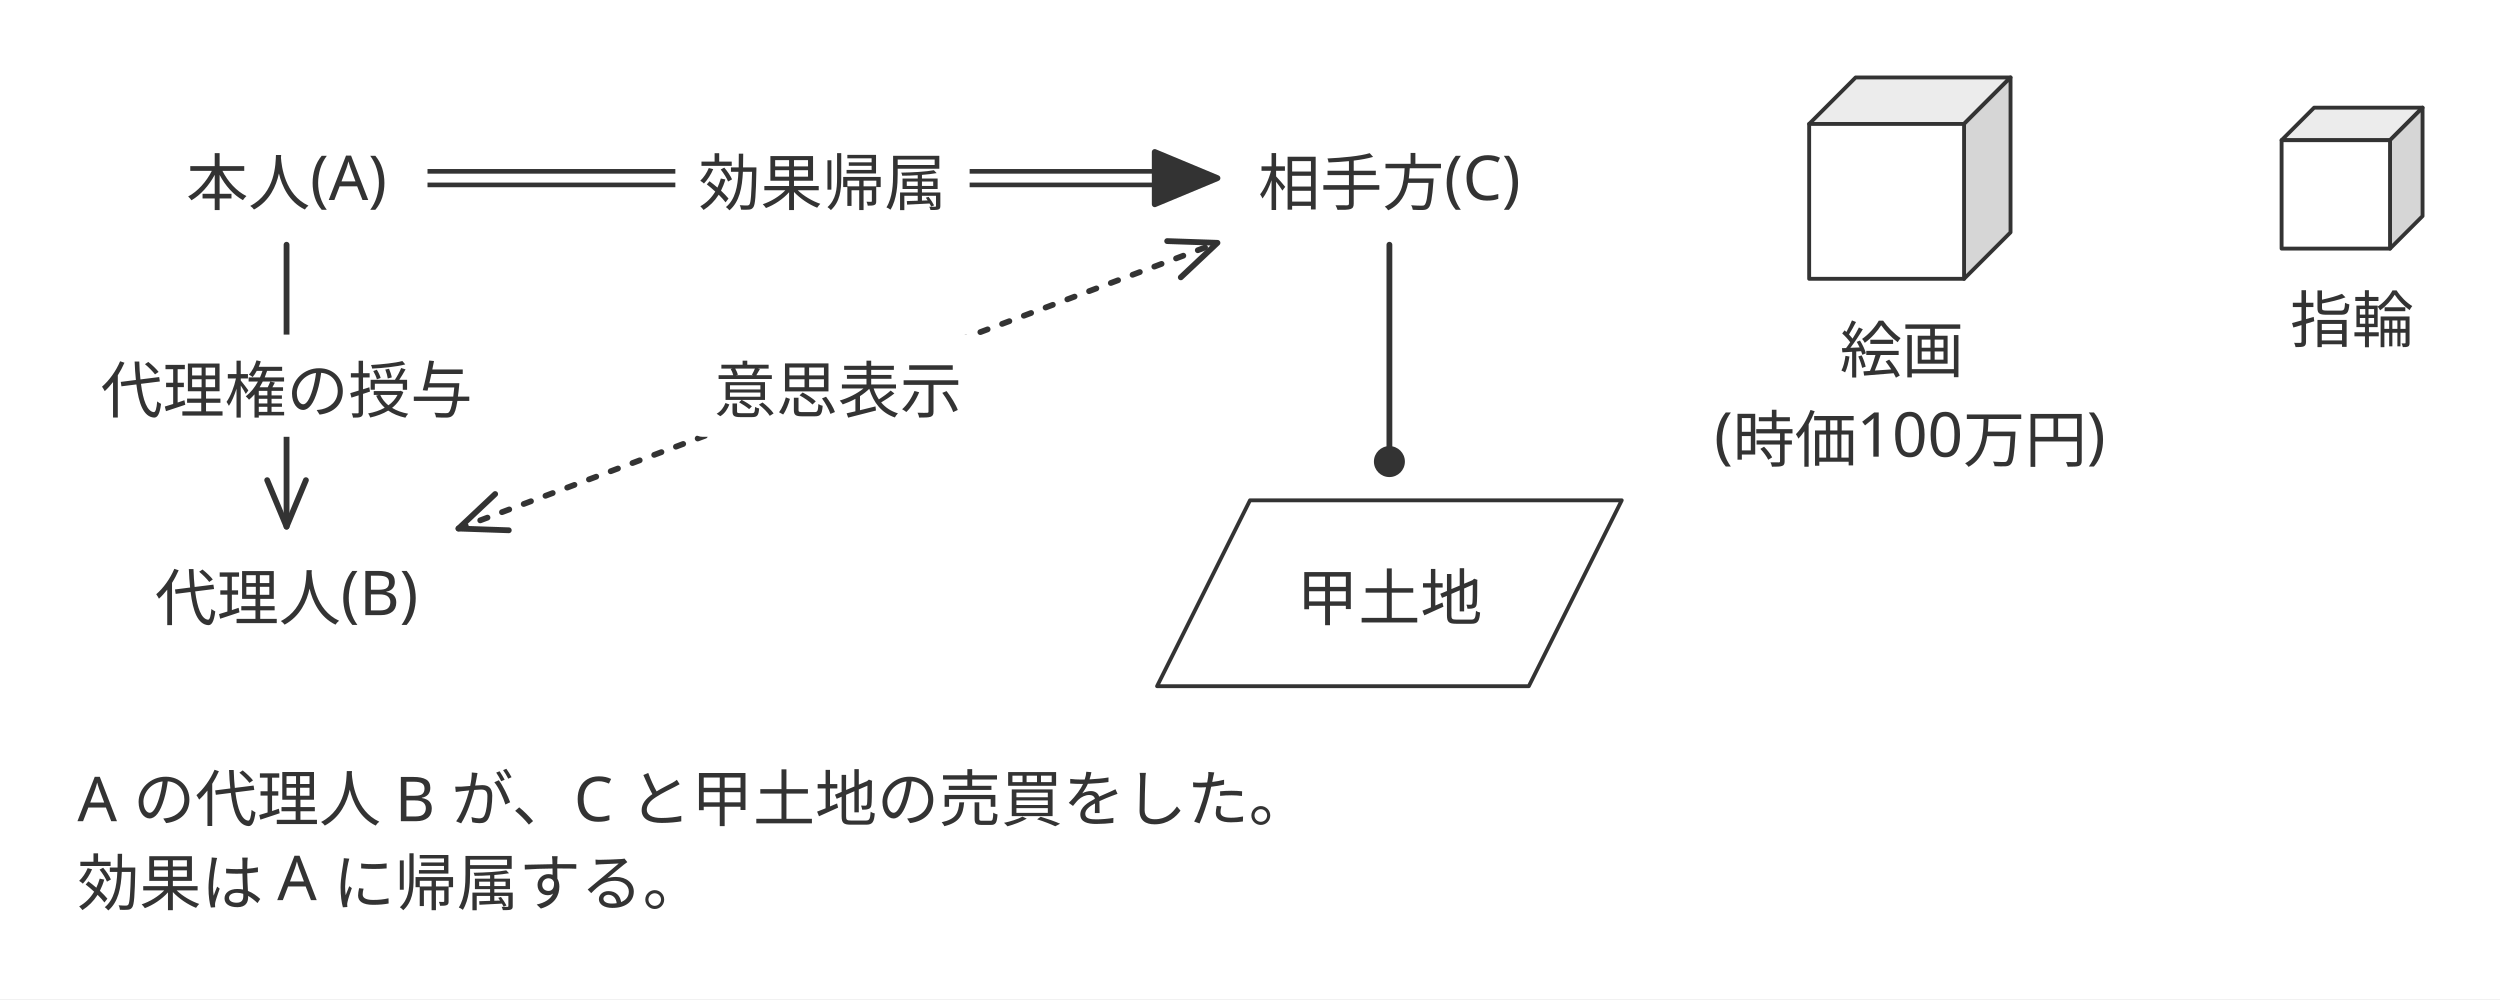
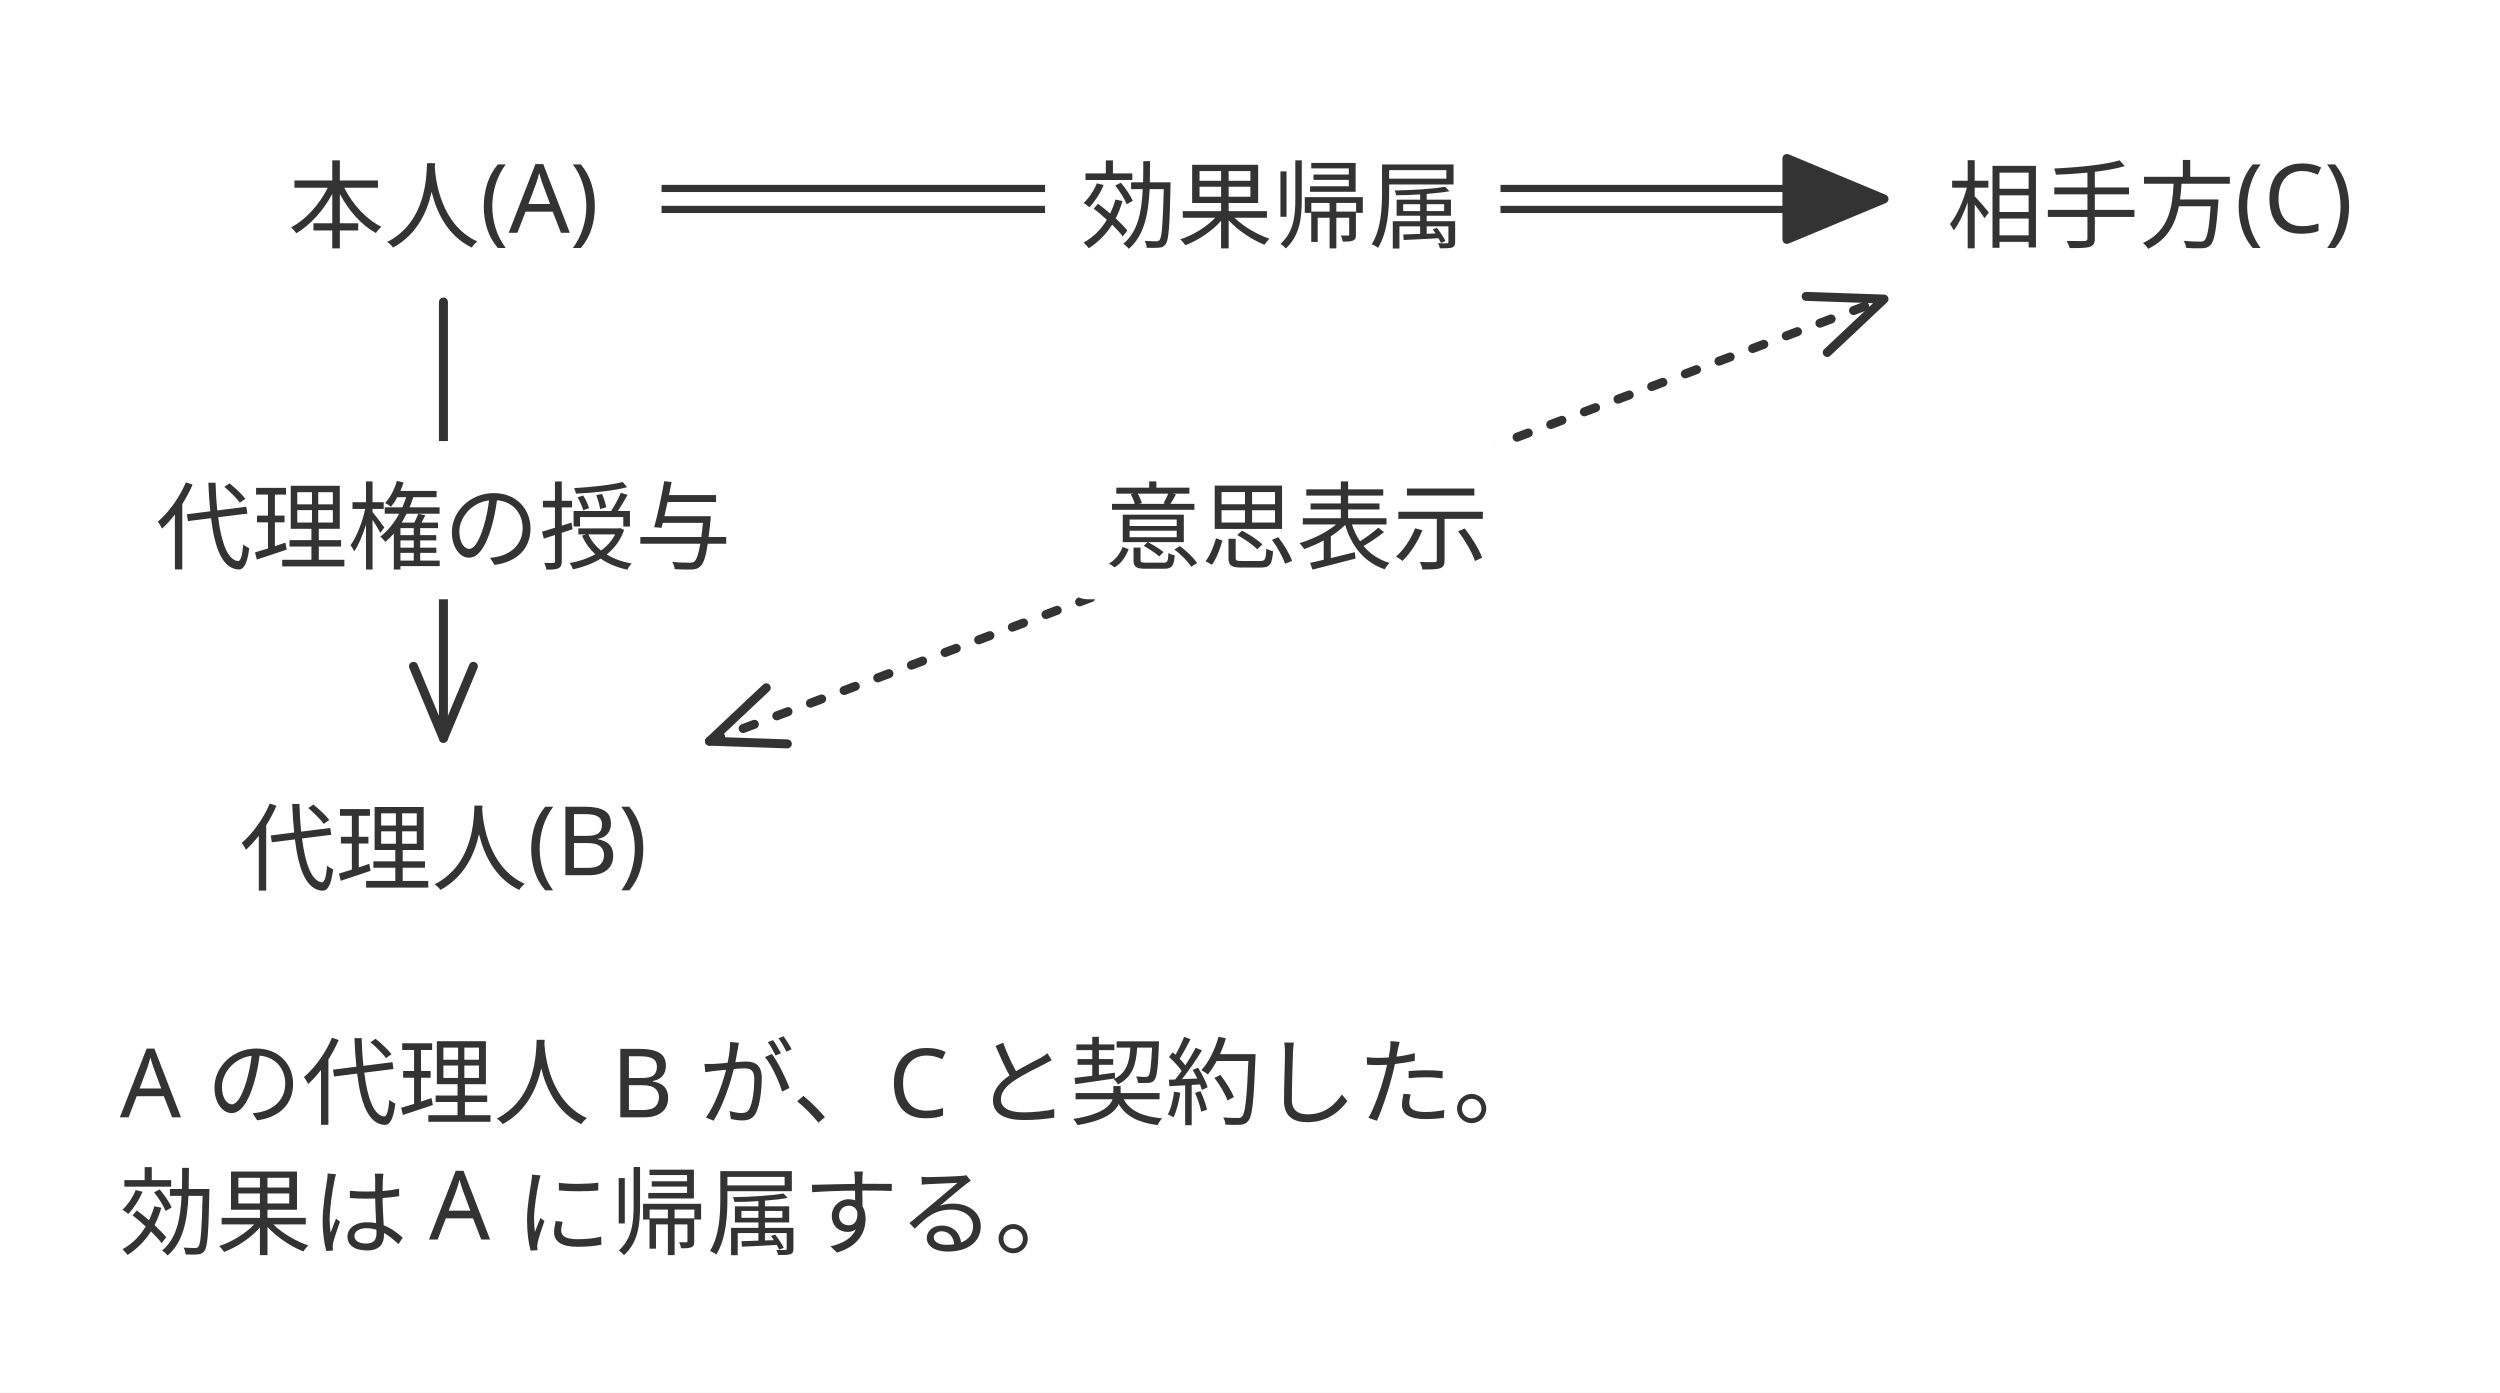
- <svg xmlns="http://www.w3.org/2000/svg" width="645.6" height="258" viewBox="0 0 645.6 258" font-family="&quot;Hiragino Sans&quot;, &quot;Yu Gothic&quot;, &quot;Noto Sans JP&quot;, sans-serif" font-size="16" fill="#333333">
+ <svg xmlns="http://www.w3.org/2000/svg" width="417.2" height="232.4" viewBox="0 0 417.2 232.4" font-family="&quot;Hiragino Sans&quot;, &quot;Yu Gothic&quot;, &quot;Noto Sans JP&quot;, sans-serif" font-size="16" fill="#333333">
  <rect width="100%" height="100%" fill="#ffffff" />
  <g data-line="0">
-     <line x1="74" y1="63.2" x2="74" y2="136" stroke="#333333" stroke-width="1.5" stroke-linecap="round" />
-     <polyline points="69,124 74,136 79,124" fill="none" stroke="#333333" stroke-width="1.5" stroke-linecap="round" stroke-linejoin="round" />
-     <rect x="20" y="86.4" width="108" height="26.4" rx="3" fill="#ffffff" />
+     <line x1="74" y1="50.4" x2="74" y2="123.2" stroke="#333333" stroke-width="1.5" stroke-linecap="round" />
+     <polyline points="69,111.2 74,123.2 79,111.2" fill="none" stroke="#333333" stroke-width="1.5" stroke-linecap="round" stroke-linejoin="round" />
+     <rect x="20" y="73.6" width="108" height="26.4" rx="3" fill="#ffffff" />
    <text text-anchor="middle" dominant-baseline="central">
-       <tspan x="74" y="99.6">代理権の授与</tspan>
+       <tspan x="74" y="86.8">代理権の授与</tspan>
    </text>
  </g>
  <g data-line="1">
-     <line x1="118.4" y1="136.49" x2="314.4" y2="62.71" stroke="#333333" stroke-width="1.5" stroke-dasharray="2 4" stroke-linecap="round" />
-     <polyline points="127.87,127.58 118.4,136.49 131.39,136.94" fill="none" stroke="#333333" stroke-width="1.5" stroke-linecap="round" stroke-linejoin="round" />
-     <polyline points="304.93,71.62 314.4,62.71 301.41,62.26" fill="none" stroke="#333333" stroke-width="1.5" stroke-linecap="round" stroke-linejoin="round" />
-     <rect x="178.4" y="86.4" width="76" height="26.4" rx="3" fill="#ffffff" />
+     <line x1="118.4" y1="123.69" x2="314.4" y2="49.91" stroke="#333333" stroke-width="1.5" stroke-dasharray="2 4" stroke-linecap="round" />
+     <polyline points="127.87,114.78 118.4,123.69 131.39,124.14" fill="none" stroke="#333333" stroke-width="1.5" stroke-linecap="round" stroke-linejoin="round" />
+     <polyline points="304.93,58.82 314.4,49.91 301.41,49.46" fill="none" stroke="#333333" stroke-width="1.5" stroke-linecap="round" stroke-linejoin="round" />
+     <rect x="178.4" y="73.6" width="76" height="26.4" rx="3" fill="#ffffff" />
    <text text-anchor="middle" dominant-baseline="central">
-       <tspan x="216.4" y="99.6">意思表示</tspan>
+       <tspan x="216.4" y="86.8">意思表示</tspan>
    </text>
  </g>
  <g data-line="2">
-     <line x1="110.4" y1="47.75" x2="298.2" y2="47.75" stroke="#333333" stroke-width="1.2" stroke-linecap="butt" />
-     <line x1="110.4" y1="44.25" x2="298.2" y2="44.25" stroke="#333333" stroke-width="1.2" stroke-linecap="butt" />
-     <polygon points="314.4,46 298.2,52.75 298.2,39.25" fill="#333333" stroke="#333333" stroke-width="1.5" stroke-linejoin="round" />
-     <rect x="174.4" y="32.8" width="76" height="26.4" rx="3" fill="#ffffff" />
+     <line x1="110.4" y1="34.95" x2="298.2" y2="34.95" stroke="#333333" stroke-width="1.2" stroke-linecap="butt" />
+     <line x1="110.4" y1="31.45" x2="298.2" y2="31.45" stroke="#333333" stroke-width="1.2" stroke-linecap="butt" />
+     <polygon points="314.4,33.2 298.2,39.95 298.2,26.45" fill="#333333" stroke="#333333" stroke-width="1.5" stroke-linejoin="round" />
+     <rect x="174.4" y="20" width="76" height="26.4" rx="3" fill="#ffffff" />
    <text text-anchor="middle" dominant-baseline="central">
-       <tspan x="212.4" y="46">効果帰属</tspan>
+       <tspan x="212.4" y="33.2">効果帰属</tspan>
    </text>
-   </g>
-   <g data-line="3">
-     <line x1="358.8" y1="63.2" x2="358.8" y2="119.2" stroke="#333333" stroke-width="1.5" stroke-linecap="round" />
-     <circle cx="358.8" cy="119.2" r="4" fill="#333333" />
  </g>
  <g data-id="a">
    <text text-anchor="middle" dominant-baseline="central">
-       <tspan x="74" y="46">本人(A)</tspan>
+       <tspan x="74" y="33.2">本人(A)</tspan>
    </text>
  </g>
  <g data-id="c">
    <text text-anchor="middle" dominant-baseline="central">
-       <tspan x="358.8" y="46">相手方(C)</tspan>
+       <tspan x="358.8" y="33.2">相手方(C)</tspan>
    </text>
  </g>
  <g data-id="b">
    <text text-anchor="middle" dominant-baseline="central">
-       <tspan x="74" y="153.2">代理人(B)</tspan>
-     </text>
-   </g>
-   <g data-id="land">
-     <polygon points="322.8,129.2 418.8,129.2 394.8,177.2 298.8,177.2" fill="#ffffff" stroke="#333333" stroke-linejoin="round" />
-     <text text-anchor="middle" dominant-baseline="central">
-       <tspan x="358.8" y="153.2">甲土地</tspan>
-     </text>
-   </g>
-   <g data-id="item">
-     <polygon points="467.2,32 479.2,20 519.2,20 507.2,32" fill="#ececec" stroke="#333333" stroke-linejoin="round" />
-     <polygon points="507.2,32 519.2,20 519.2,60 507.2,72" fill="#d6d6d6" stroke="#333333" stroke-linejoin="round" />
-     <polygon points="467.2,32 507.2,32 507.2,72 467.2,72" fill="#ffffff" stroke="#333333" stroke-linejoin="round" />
-     <text text-anchor="middle" dominant-baseline="central">
-       <tspan x="493.2" y="89.2">絵画</tspan>
-       <tspan x="493.2" y="111.6">(時価100万円)</tspan>
-     </text>
-   </g>
-   <g data-id="small">
-     <polygon points="589.2,36.2 597.6,27.8 625.6,27.8 617.2,36.2" fill="#ececec" stroke="#333333" stroke-linejoin="round" />
-     <polygon points="617.2,36.2 625.6,27.8 625.6,55.8 617.2,64.2" fill="#d6d6d6" stroke="#333333" stroke-linejoin="round" />
-     <polygon points="589.2,36.2 617.2,36.2 617.2,64.2 589.2,64.2" fill="#ffffff" stroke="#333333" stroke-linejoin="round" />
-     <text text-anchor="middle" dominant-baseline="central">
-       <tspan x="607.4" y="81.4">指輪</tspan>
+       <tspan x="74" y="140.4">代理人(B)</tspan>
    </text>
  </g>
  <g data-caption="0">
    <text text-anchor="start" dominant-baseline="central">
-       <tspan x="20" y="204.4">A の代理人 B が、C と甲土地の売買をした。</tspan>
-       <tspan x="20" y="226.8">効果は A に帰属する。</tspan>
+       <tspan x="20" y="178.8">A の代理人 B が、C と契約した。</tspan>
+       <tspan x="20" y="201.2">効果は A に帰属する。</tspan>
    </text>
  </g>
</svg>
